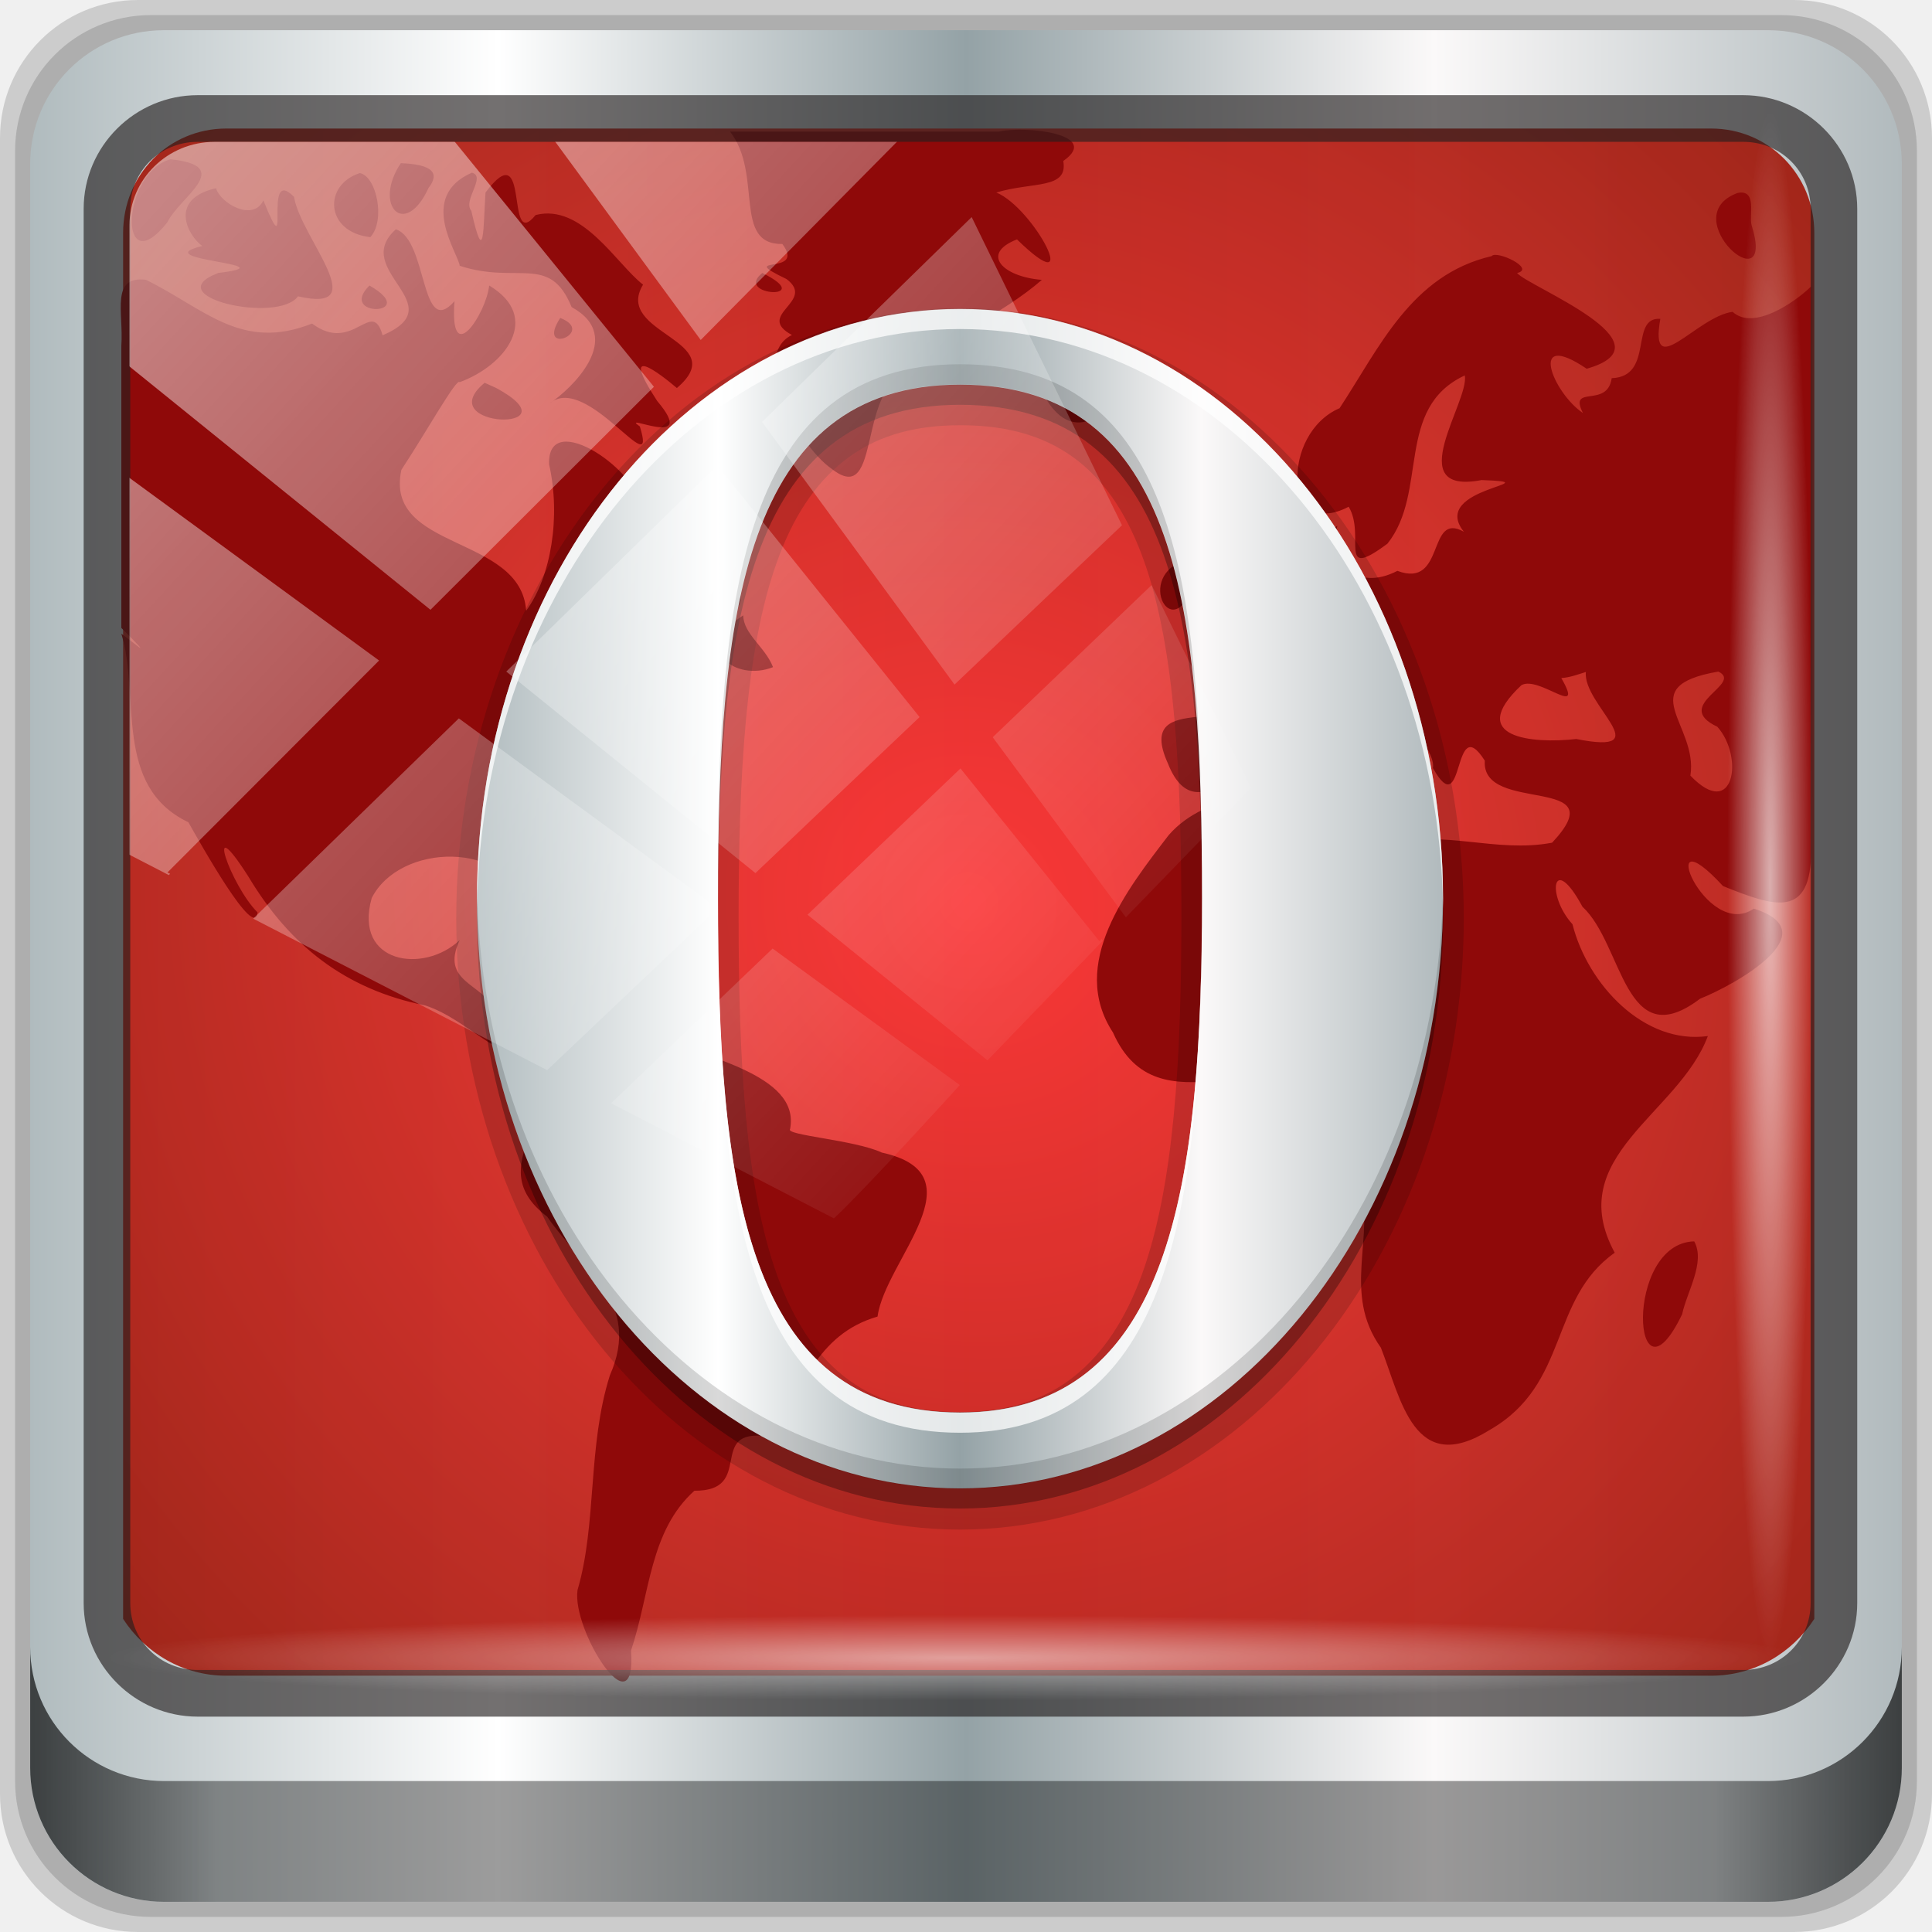
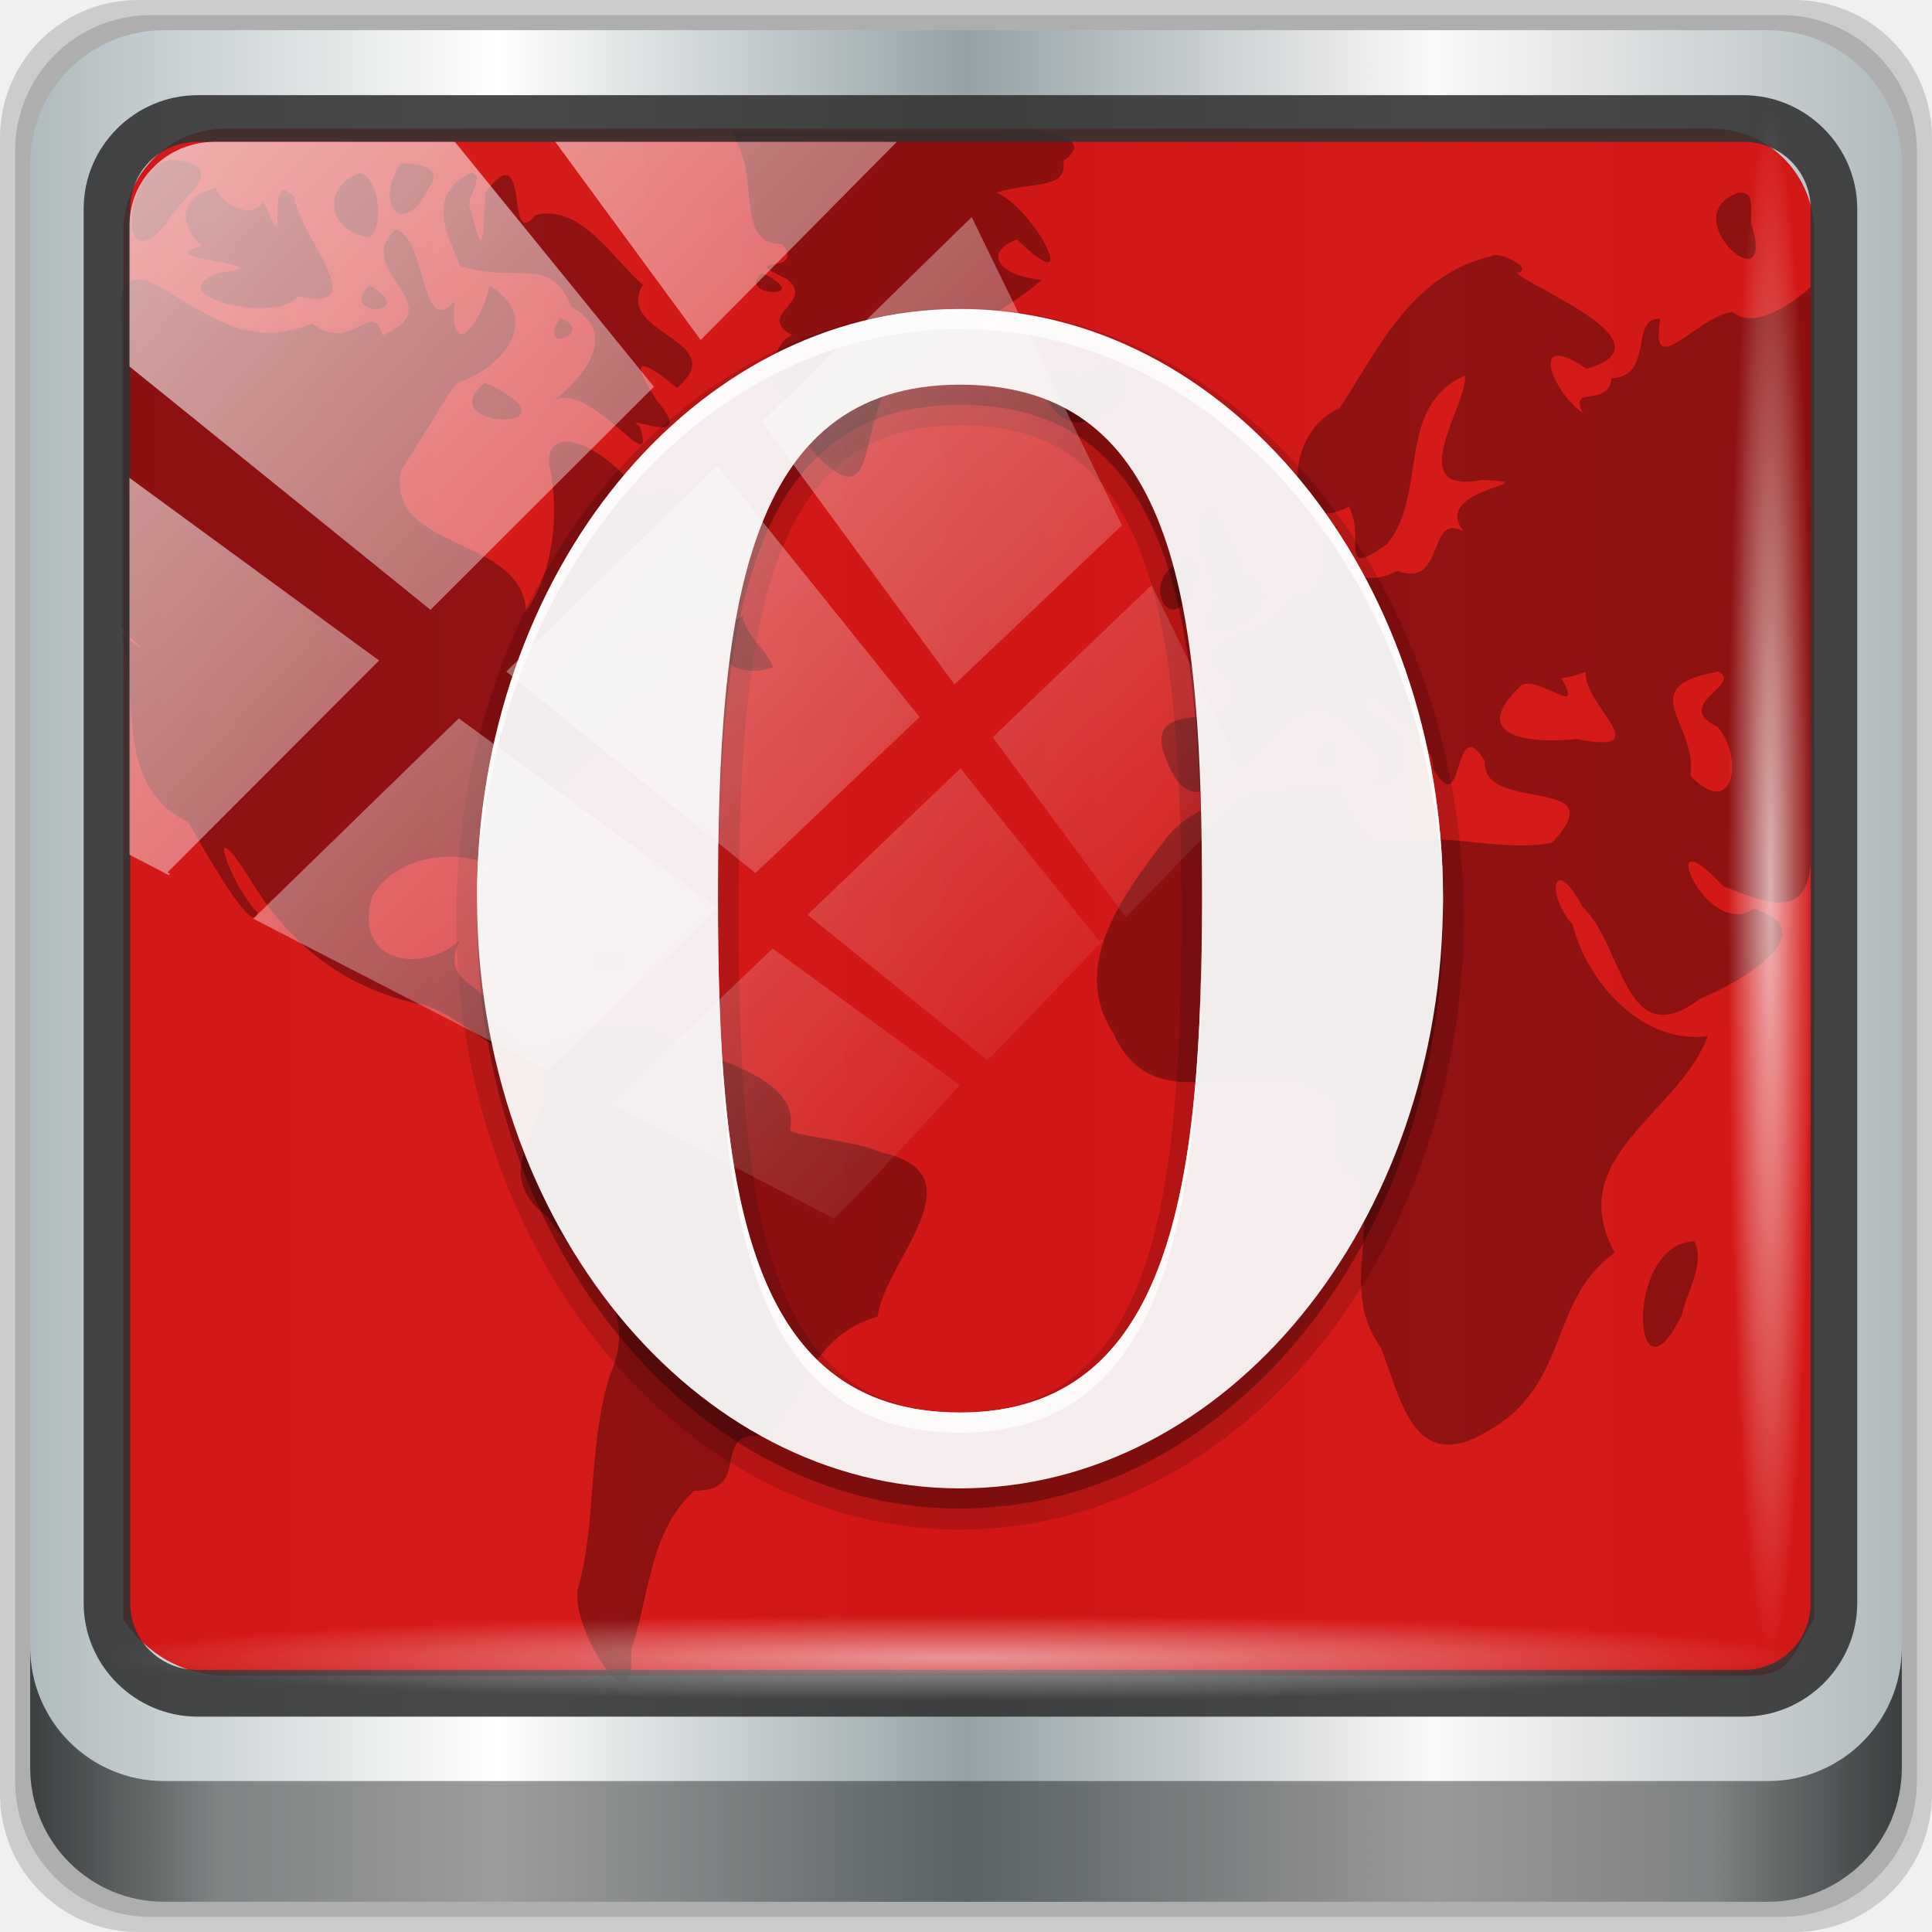
<svg xmlns="http://www.w3.org/2000/svg" xmlns:xlink="http://www.w3.org/1999/xlink" width="96" height="96" viewBox="0 0 96 96" version="1.1" id="svg1072">
  <defs id="defs1066">
-     <linearGradient id="linearGradient923">
-       <stop style="stop-color:#ff3131;stop-opacity:1" offset="0" id="stop919" />
-       <stop style="stop-color:#a11e11;stop-opacity:1" offset="1" id="stop921" />
-     </linearGradient>
    <linearGradient y2="47" x2="90" y1="47" x1="6" gradientTransform="matrix(1.107143,0,0,1.107143,-4.993903,-3.620687)" gradientUnits="userSpaceOnUse" id="linearGradient4071" xlink:href="#linearGradient6139-0" />
    <linearGradient id="linearGradient6139-0">
      <stop style="stop-color:#b0bbbe;stop-opacity:1" offset="0" id="stop6141-2" />
      <stop id="stop6151-0" offset="0.25" style="stop-color:#ffffff;stop-opacity:1;" />
      <stop id="stop6147-1" offset="0.5" style="stop-color:#94a2a6;stop-opacity:1" />
      <stop style="stop-color:#fbf9f9;stop-opacity:1;" offset="0.75" id="stop6149-4" />
      <stop style="stop-color:#b1babd;stop-opacity:1" offset="1" id="stop6143-4" />
    </linearGradient>
    <linearGradient gradientUnits="userSpaceOnUse" y2="88.172" x2="94.5" y1="88.172" x1="1.5" id="linearGradient4129" xlink:href="#linearGradient3832-0-6-1-1" gradientTransform="translate(0.1489535,0.415026)" />
    <linearGradient id="linearGradient3832-0-6-1-1">
      <stop id="stop3834-6-3-7-1" offset="0" style="stop-color:#000000;stop-opacity:1;" />
      <stop style="stop-color:#000000;stop-opacity:0.588;" offset="0.1" id="stop3872-2-4" />
      <stop id="stop3844-6-2-7-6" offset="0.9" style="stop-color:#000000;stop-opacity:0.588;" />
      <stop id="stop3836-5-0-2-9" offset="1" style="stop-color:#000000;stop-opacity:1;" />
    </linearGradient>
    <radialGradient r="43.199" fy="44.893" fx="13.948" cy="44.893" cx="13.948" gradientTransform="matrix(0.9751338,0,0,0.04919072,34.04765,80.58172)" gradientUnits="userSpaceOnUse" id="radialGradient7462" xlink:href="#linearGradient3737" />
    <linearGradient id="linearGradient3737">
      <stop id="stop3739" style="stop-color:#ffffff;stop-opacity:1" offset="0" />
      <stop id="stop3741" style="stop-color:#ffffff;stop-opacity:0" offset="1" />
    </linearGradient>
    <radialGradient r="43.199" fy="44.893" fx="13.948" cy="44.893" cx="13.948" gradientTransform="matrix(0.8883266,0,0,0.04919072,31.95952,-90.31726)" gradientUnits="userSpaceOnUse" id="radialGradient7464" xlink:href="#linearGradient3737" />
    <linearGradient y2="14.514" x2="50.528" y1="-28.642" x1="2.771" gradientUnits="userSpaceOnUse" id="linearGradient4767" xlink:href="#linearGradient3737" />
    <clipPath clipPathUnits="userSpaceOnUse" id="clipPath4156-4-1">
      <path style="opacity:0.6;fill:#ffffff;fill-opacity:1;stroke:none" d="m 27.046,-55.695 -14.214,13.321 h 0.061 l 15.653,21.771 10.231,-10.546 C 38.562,-32.302 27.468,-54.819 27.046,-55.695 Z M 9.647,-39.383 -5.241,-25.321 15.988,-7.806 26.372,-18.383 Z m 31.491,12.951 -9.741,9.714 8.945,12.458 7.781,-7.555 z m -49.84,4.379 -13.754,12.982 26.283,13.846 0.061,-0.062 -0.123,-0.062 L 13.599,-5.401 -8.702,-22.053 Z m 38.015,7.401 -9.803,9.775 11.579,9.559 7.628,-7.401 -8.669,-11.009 z m 20.187,5.674 -7.383,7.216 6.188,8.542 5.82,-6.137 z m -32.195,6.322 -9.557,9.498 13.662,7.185 7.934,-7.678 z m 23.312,2.374 -7.107,6.938 8.363,6.907 5.361,-5.674 -0.061,-0.092 -0.092,0.123 -6.464,-8.203 z m -8.73,8.542 -7.505,7.339 10.354,5.458 c 1.397,-1.321 5.675,-6.123 5.851,-6.322 z" id="path4158-0-8" />
    </clipPath>
    <linearGradient gradientTransform="matrix(0.7925696,0,0,0.7925696,-12.63158,-6.79876)" gradientUnits="userSpaceOnUse" xlink:href="#linearGradient6139-0" id="linearGradient3147-6" y2="106.101" x2="68.469" y1="32.188" x1="68.469" />
    <linearGradient id="linearGradient3545-4">
      <stop offset="0" style="stop-color:#fafafa;stop-opacity:1" id="stop3547-7" />
      <stop offset="0.5" style="stop-color:#dcdcdc;stop-opacity:1" id="stop3671-5" />
      <stop offset="0.5" style="stop-color:#c8c8c8;stop-opacity:1" id="stop3674-3" />
      <stop offset="1" style="stop-color:#ebebeb;stop-opacity:1" id="stop3549-3" />
    </linearGradient>
-     <radialGradient xlink:href="#linearGradient923" id="radialGradient925" cx="48.284" cy="45.242" fx="48.284" fy="45.242" r="42.018" gradientTransform="matrix(0.8972373,-0.9345207,0.966006,0.9274664,-38.74185,48.40391)" gradientUnits="userSpaceOnUse" />
-     <linearGradient xlink:href="#linearGradient6139-0" id="linearGradient929" x1="24" y1="48" x2="72" y2="48" gradientUnits="userSpaceOnUse" />
  </defs>
  <g id="layer1" transform="translate(0,-1026.52)">
    <g transform="translate(-0.1489564,1026.105)" style="display:inline" id="g2574">
-       <path id="path3288" d="M 89.292,0.415 H 7.006 c -3.799,0 -6.857,3.058 -6.857,6.857 V 89.558 c 0,3.799 3.058,6.857 6.857,6.857 H 89.292 c 3.799,0 6.857,-3.058 6.857,-6.857 V 7.272 c 0,-3.799 -3.058,-6.857 -6.857,-6.857 z" style="display:inline;opacity:0.15;fill:#000000;fill-opacity:1;fill-rule:nonzero;stroke:none" />
-       <path style="display:inline;opacity:0.15;fill:#000000;fill-opacity:1;fill-rule:nonzero;stroke:none" d="M 88.649,1.165 H 7.649 c -3.739,0 -6.75,3.01 -6.75,6.75 V 88.915 c 0,3.74 3.011,6.75 6.75,6.75 H 88.649 c 3.74,0 6.75,-3.01 6.75,-6.75 V 7.915 c 0,-3.739 -3.01,-6.75 -6.75,-6.75 z" id="path4085" />
-       <path id="rect4251-1" d="M 88.006,1.915 H 8.292 c -3.68,0 -6.643,2.963 -6.643,6.643 V 88.272 c 0,3.68 2.963,6.643 6.643,6.643 H 88.006 c 3.68,0 6.643,-2.963 6.643,-6.643 V 8.558 c 0,-3.68 -2.963,-6.643 -6.643,-6.643 z" style="display:inline;fill:url(#linearGradient4071);fill-opacity:1;fill-rule:nonzero;stroke:none" />
-       <path id="path3400-6" d="m 11.39,6.802 c -2.856,0 -5.124,2.298 -5.124,5.192 v 21.516 7.269 40.078 c 1.097,1.691 2.969,2.823 5.124,2.823 h 4.099 65.589 4.099 c 2.155,0 4.027,-1.132 5.124,-2.823 V 40.779 33.51 11.994 c 0,-2.895 -2.268,-5.192 -5.124,-5.192 z" style="display:inline;opacity:0.947;fill:url(#radialGradient925);fill-opacity:1;fill-rule:nonzero;stroke:none;stroke-width:1.032" />
-       <path style="display:inline;opacity:1;fill:#8f0909;fill-opacity:1;stroke:none;stroke-width:1.107" id="path3522" d="m 36.423,6.954 c 1.65,2.105 0.113,5.62 2.601,5.585 1.212,1.628 -2.415,0.486 0.204,1.74 1.506,1.127 -1.593,1.771 0.272,2.782 -2.15,1.054 0.348,5.512 1.945,6.627 2.628,2.102 1.162,-4.45 4.095,-4.791 1.593,-1.728 4.392,-2.837 6.379,-4.576 -1.942,-0.15 -3.076,-1.298 -1.237,-2.01 3.385,3.296 0.849,-1.561 -1.025,-2.33 1.813,-0.548 3.577,-0.147 3.325,-1.568 1.916,-1.332 -1.842,-1.762 -3.184,-1.461 -4.458,0 -8.917,0 -13.375,0 z M 8.621,8.329 C 6.171,8.992 6,14.554 8.463,11.465 9.067,10.197 11.86,8.669 8.621,8.329 Z M 20.067,8.522 c -1.412,2.104 0.205,3.79 1.38,1.224 0.832,-1.072 -0.618,-1.185 -1.38,-1.224 z m 3.529,0.473 c -2.729,1.201 -0.673,4.003 -0.605,4.626 2.875,0.945 4.473,-0.618 5.561,2.053 2.735,1.498 -0.054,4.1 -1.081,4.777 1.849,-1.53 5.404,4.16 4.472,1.154 -1.112,-0.771 2.985,1.239 0.86,-1.267 -1.956,-2.994 0.155,-1.34 0.98,-0.642 2.805,-2.389 -3.174,-2.678 -1.681,-5.137 -1.308,-1.006 -3.023,-4.054 -5.339,-3.459 -1.55,1.905 -0.214,-4.15 -2.489,-1.12 -0.118,1.694 -0.043,3.843 -0.706,0.909 -0.444,-0.514 0.764,-1.708 0.027,-1.894 z m -5.565,0.021 c -1.832,0.58 -1.733,2.931 0.519,3.183 0.771,-0.835 0.306,-3.025 -0.519,-3.183 z m -7.148,0.752 c -2.379,0.535 -1.408,2.358 -0.68,2.871 -2.945,0.701 4.496,0.896 0.793,1.339 -3.081,1.169 2.967,2.546 3.959,1.16 3.804,0.884 0.137,-2.893 -0.197,-4.941 -1.613,-1.644 -0.064,3.791 -1.522,0.175 -0.509,1.074 -2.127,0.158 -2.353,-0.605 z m 75.601,0.236 c -3.192,1.187 1.984,5.666 0.698,1.591 -0.128,-0.492 0.288,-1.792 -0.698,-1.591 z M 19.819,11.809 C 17.525,13.857 22.735,15.551 19.16,17.076 18.624,15.174 17.701,18.028 15.656,16.492 12.14,17.883 10.342,15.768 7.399,14.318 5.631,14.109 6.295,15.914 6.178,17.604 c 0,4.671 0,9.341 0,14.012 1.733,1.733 0.676,0.764 0,0.287 0.951,3.078 -0.42,7.578 3.331,9.369 0.638,1.123 3.313,5.91 3.436,4.478 -1.341,-1.334 -2.717,-5.334 -0.448,-1.769 2.033,3.389 4.775,5.587 8.78,6.394 2.19,0.708 3.991,3.14 5.917,2.605 1.089,2.727 -3.227,5.346 0.145,7.89 1.761,2.575 4.716,4.264 3.116,7.88 -1.119,3.531 -0.64,7.378 -1.608,10.668 -0.3,2.003 2.938,7.085 2.657,3.015 0.946,-2.828 0.921,-5.941 3.148,-7.944 3.047,0.023 0.582,-3.113 3.607,-2.703 1.846,-2.298 2.38,-5.04 5.495,-5.952 0.372,-2.79 5.179,-7.062 0.213,-8.148 -1.35,-0.632 -4.825,-0.859 -4.559,-1.171 0.538,-2.768 -4.493,-3.556 -6.634,-4.689 -2.811,-1.895 -7.034,3.149 -8.025,-1.198 -0.591,-1.367 -2.751,-1.39 -1.758,-3.5 -1.789,1.691 -5.289,1.177 -4.373,-2.088 1.392,-2.75 6.736,-2.88 7.646,0.428 -1.264,-3.648 2.444,-6.487 4.503,-9.083 0.419,-1.24 2.91,-2.306 2.053,-0.658 1.46,-0.05 3.673,-2.553 1.079,-1.398 -0.037,-2.283 -2.273,-1.634 -2.998,-1.309 1.344,-2.026 8.245,-0.918 5.355,-4.23 -2.239,-0.862 -2.053,-5.892 -4.318,-3.09 0.191,-1.727 -4.61,-5.106 -4.505,-2.211 0.586,2.591 0.107,5.575 -1.14,7.273 -0.26,-3.796 -7.076,-2.957 -6.199,-7.003 1.269,-1.928 2.753,-4.594 2.894,-4.354 2.275,-0.825 4.105,-3.225 1.468,-4.803 -0.141,1.375 -1.983,4.213 -1.724,0.781 -1.706,1.921 -1.316,-3.057 -2.914,-3.574 z m 54.45,1.332 c -3.996,0.929 -5.58,4.554 -7.557,7.557 -2.914,1.248 -2.803,6.608 0.452,4.896 0.871,1.446 -0.61,3.724 1.928,1.834 2.047,-2.573 0.358,-6.736 3.841,-8.358 0.254,1.262 -3.213,5.973 0.837,5.199 3.662,0.131 -2.662,0.347 -0.881,2.569 -1.85,-1.043 -0.889,2.848 -3.304,1.943 -2.092,1.081 -3.464,-0.502 -2.985,-2.236 -1.646,0.912 0.518,3.486 -2.34,3.64 -0.64,2.159 -5.903,1.834 -2.91,4.032 1.329,3.272 -4.952,0.205 -3.169,4.131 1.525,3.883 4.722,-1.286 6.019,-2.285 2.502,-1.844 6.211,3.144 3.959,3.33 2.525,-0.322 2.006,-2.603 -0.017,-3.486 -1.093,-2.692 3.459,1.32 3.207,2.67 1.606,2.857 0.945,-2.925 2.579,-0.365 -0.191,2.7 6.574,0.635 3.344,4.076 -2.777,0.531 -5.51,-0.68 -7.901,0.096 -2.225,-0.019 -2.113,-2.277 -2.924,-2.843 -2.83,0.218 -6.328,0.194 -8.223,2.366 -2.049,2.671 -5.004,6.404 -2.771,9.814 2.235,5.053 7.777,0.262 10.963,3.247 0.947,1.244 -0.821,2.724 1.297,4.072 0.797,2.871 -0.904,5.597 1.052,8.342 1.012,2.581 1.64,6.445 5.406,4.086 3.986,-2.279 2.924,-6.479 6.213,-8.806 -2.602,-4.784 3.184,-6.882 4.627,-10.766 -3.154,0.439 -5.964,-2.549 -6.726,-5.555 -1.325,-1.46 -0.984,-3.614 0.496,-0.87 2.034,1.873 2.078,7.429 5.841,4.571 1.72,-0.684 6.419,-3.291 2.675,-4.478 -2.413,1.66 -5.075,-4.961 -1.532,-1.121 2.576,1.038 4.38,1.657 4.38,-1.785 0,-9.274 0,-18.674 0,-28.011 -0.802,0.779 -2.864,2.218 -3.904,1.262 -1.79,0.237 -4.154,3.546 -3.591,0.347 -1.556,-0.098 -0.279,2.868 -2.417,2.951 -0.215,1.525 -2.16,0.282 -1.429,1.731 -1.501,-1.011 -2.771,-4.204 0.186,-2.2 4.391,-1.251 -2.896,-4.074 -3.458,-4.757 0.945,-0.215 -1.029,-1.151 -1.267,-0.838 z m -36.24,0.838 c -1.462,1.157 2.779,1.375 0,0 z m -19.522,0.623 c -1.635,1.624 2.603,1.493 0,0 z m 9.478,1.611 c -1.238,1.926 1.829,0.711 0,0 z m 27.101,2.277 c -1.449,1.585 -3.362,-0.417 -3.393,0.945 0.263,0.412 1.315,3.35 3.619,1.182 1.237,-0.495 0.75,-1.744 -0.226,-2.127 z m -30.856,0.945 c -2.749,2.281 4.668,2.491 0.582,0.262 z m 36.262,6.316 c -1.979,1.226 0.949,3.83 -0.043,5.053 -1.24,2.053 4.608,-0.145 1.485,-1.782 -0.223,-1.407 -1.83,-3.124 -1.442,-3.271 z m -1.335,2.47 c -2.757,0.741 -0.626,4.564 0.351,0.963 0.055,-0.209 0.129,-0.97 -0.351,-0.963 z m -22.079,2.771 c -2.565,1.662 -0.398,3.32 1.482,2.573 -0.386,-1.003 -1.464,-1.634 -1.482,-2.573 z m 48.455,2.793 c 1.28,0.614 -2.346,1.662 -0.05,2.742 1.336,1.493 0.832,4.696 -1.339,2.429 0.403,-2.532 -2.944,-4.422 1.389,-5.171 z m -6.583,0.021 c -0.174,1.627 3.694,4.155 -0.475,3.33 -2.205,0.246 -5.507,-0.064 -2.729,-2.674 0.878,-0.501 3.182,1.727 1.983,-0.355 0.425,-0.026 0.821,-0.178 1.222,-0.301 z m -12.736,3.523 c -1.608,0.984 1.112,1.739 0,0 z m -40.379,9.173 c -0.271,0.859 5.086,1.73 1.389,0.353 l -0.551,-0.184 z m 4.162,1.224 c -1.625,1.567 3.348,0.468 0,0 z m 54.337,14.372 c -3.531,0.087 -3.061,8.738 -0.6,3.619 0.233,-1.111 1.169,-2.577 0.6,-3.619 z" />
-       <g transform="translate(-0.1488522,-2.923917)" id="g930">
-         <path d="m 48,18.656 c -13.918,1e-6 -25.031,13.695 -25.031,30.312 0,16.617 11.11,30.375 25.031,30.375 13.921,0 25.031,-13.758 25.031,-30.375 0,-16.617 -11.114,-30.312 -25.031,-30.312 z m 0,5.812 c 2.565,0 4.425,0.641 5.875,1.781 1.45,1.141 2.507,2.813 3.281,5 C 58.705,35.624 59,41.945 59,48.969 c 2e-6,7.014 -0.369,13.33 -1.969,17.719 -0.8,2.194 -1.908,3.886 -3.344,5.031 C 52.252,72.864 50.457,73.5 48,73.5 45.494,73.5 43.661,72.863 42.219,71.719 40.777,70.574 39.695,68.88 38.906,66.688 37.33,62.302 37,55.988 37,48.969 c 10e-7,-7.02 0.334,-13.342 1.906,-17.719 0.786,-2.189 1.869,-3.859 3.312,-5 C 43.662,25.109 45.484,24.469 48,24.469 Z" id="path3740-0" style="display:inline;opacity:0.15;fill:#000000;fill-opacity:1;fill-rule:nonzero;stroke:none" />
-         <path d="m 48,19.703 c -13.243,0 -24,13.109 -24,29.273 0,16.164 10.757,29.32 24,29.32 13.243,0 24,-13.156 24,-29.32 C 72,32.813 61.243,19.703 48,19.703 Z m 0,3.75 c 10.971,0 12.023,11.424 12.023,25.523 C 60.023,63.076 58.565,74.523 48,74.523 37.249,74.523 35.977,63.076 35.977,48.977 35.977,34.877 37.215,23.453 48,23.453 Z" id="path3734-4" style="display:inline;opacity:0.3;fill:#000000;fill-opacity:1;fill-rule:nonzero;stroke:none" />
-         <path d="m 48,18.703 c -13.243,0 -24,13.109 -24,29.273 0,16.164 10.757,29.32 24,29.32 13.243,0 24,-13.156 24,-29.32 C 72,31.813 61.243,18.703 48,18.703 Z m 0,3.75 c 10.971,0 12.023,11.424 12.023,25.523 C 60.023,62.076 58.565,73.523 48,73.523 37.249,73.523 35.977,62.076 35.977,47.977 35.977,33.877 37.215,22.453 48,22.453 Z" id="path3539-2" style="display:inline;fill:url(#linearGradient929);fill-opacity:1;fill-rule:nonzero;stroke:none" />
-         <path d="m 48,21.438 c -10.785,0 -12.031,11.432 -12.031,25.531 0,0.171 -3.88e-4,0.33 0,0.5 C 36,33.607 37.346,22.438 48,22.438 c 9.6,0 11.617,8.774 11.969,20.406 C 59.698,30.727 57.867,21.438 48,21.438 Z M 24,47.469 c -0.002,0.168 0,0.332 0,0.5 0,16.164 10.757,29.344 24,29.344 13.243,0 24,-13.18 24,-29.344 0,-0.168 0.002,-0.332 0,-0.5 C 71.779,63.401 61.105,76.312 48,76.312 34.895,76.312 24.221,63.401 24,47.469 Z" id="path3716-2" style="display:inline;opacity:0.15;fill:#000000;fill-opacity:1;fill-rule:nonzero;stroke:none" />
-         <path d="m 48,18.688 c -13.243,0 -24,13.117 -24,29.281 0,0.168 -0.002,0.332 0,0.5 0.221,-15.932 10.895,-28.781 24,-28.781 13.105,0 23.779,12.85 24,28.781 0.002,-0.168 0,-0.332 0,-0.5 C 72,31.805 61.243,18.688 48,18.688 Z M 35.969,48.469 c -3.83e-4,0.171 0,0.328 0,0.5 0,14.1 1.28,25.562 12.031,25.562 10.156,0 11.881,-10.594 12,-23.938 -0.199,12.875 -2.095,22.938 -12,22.938 -10.621,0 -12,-11.199 -12.031,-25.062 z" id="path3725" style="display:inline;opacity:0.75;fill:#ffffff;fill-opacity:1;fill-rule:nonzero;stroke:none" />
+       <g id="g887">
+         <path style="display:inline;opacity:0.15;fill:#000000;fill-opacity:1;fill-rule:nonzero;stroke:none" d="M 89.292,0.415 H 7.006 c -3.799,0 -6.857,3.058 -6.857,6.857 V 89.558 c 0,3.799 3.058,6.857 6.857,6.857 H 89.292 c 3.799,0 6.857,-3.058 6.857,-6.857 V 7.272 c 0,-3.799 -3.058,-6.857 -6.857,-6.857 z" id="path3288" />
+         <path id="path4085" d="M 88.649,1.165 H 7.649 c -3.739,0 -6.75,3.01 -6.75,6.75 V 88.915 c 0,3.74 3.011,6.75 6.75,6.75 H 88.649 c 3.74,0 6.75,-3.01 6.75,-6.75 V 7.915 c 0,-3.739 -3.01,-6.75 -6.75,-6.75 z" style="display:inline;opacity:0.15;fill:#000000;fill-opacity:1;fill-rule:nonzero;stroke:none" />
+         <path style="display:inline;fill:url(#linearGradient4071);fill-opacity:1;fill-rule:nonzero;stroke:none" d="M 88.006,1.915 H 8.292 c -3.68,0 -6.643,2.963 -6.643,6.643 V 88.272 c 0,3.68 2.963,6.643 6.643,6.643 H 88.006 c 3.68,0 6.643,-2.963 6.643,-6.643 V 8.558 c 0,-3.68 -2.963,-6.643 -6.643,-6.643 z" id="rect4251-1" />
+         <path style="display:inline;opacity:0.947;fill:#d40f0f;fill-opacity:1;fill-rule:nonzero;stroke:none;stroke-width:1.032" d="m 11.39,6.802 c -2.856,0 -5.124,2.298 -5.124,5.192 v 21.516 7.269 40.078 c 1.097,1.691 2.969,2.823 5.124,2.823 h 4.099 65.589 5.993 c 2.155,0 2.133,-1.132 3.23,-2.823 V 40.779 33.51 11.994 c 0,-2.895 -2.268,-5.192 -5.124,-5.192 z" id="path3400-6" />
+         <path d="m 36.423,6.954 c 1.65,2.105 0.113,5.62 2.601,5.585 1.212,1.628 -2.415,0.486 0.204,1.74 1.506,1.127 -1.593,1.771 0.272,2.782 -2.15,1.054 0.348,5.512 1.945,6.627 2.628,2.102 1.162,-4.45 4.095,-4.791 1.593,-1.728 4.392,-2.837 6.379,-4.576 -1.942,-0.15 -3.076,-1.298 -1.237,-2.01 3.385,3.296 0.849,-1.561 -1.025,-2.33 1.813,-0.548 3.577,-0.147 3.325,-1.568 1.916,-1.332 -1.842,-1.762 -3.184,-1.461 -4.458,0 -8.917,0 -13.375,0 z M 8.621,8.329 C 6.171,8.992 6,14.554 8.463,11.465 9.067,10.197 11.86,8.669 8.621,8.329 Z M 20.067,8.522 c -1.412,2.104 0.205,3.79 1.38,1.224 0.832,-1.072 -0.618,-1.185 -1.38,-1.224 z m 3.529,0.473 c -2.729,1.201 -0.673,4.003 -0.605,4.626 2.875,0.945 4.473,-0.618 5.561,2.053 2.735,1.498 -0.054,4.1 -1.081,4.777 1.849,-1.53 5.404,4.16 4.472,1.154 -1.112,-0.771 2.985,1.239 0.86,-1.267 -1.956,-2.994 0.155,-1.34 0.98,-0.642 2.805,-2.389 -3.174,-2.678 -1.681,-5.137 -1.308,-1.006 -3.023,-4.054 -5.339,-3.459 -1.55,1.905 -0.214,-4.15 -2.489,-1.12 -0.118,1.694 -0.043,3.843 -0.706,0.909 -0.444,-0.514 0.764,-1.708 0.027,-1.894 z m -5.565,0.021 c -1.832,0.58 -1.733,2.931 0.519,3.183 0.771,-0.835 0.306,-3.025 -0.519,-3.183 z m -7.148,0.752 c -2.379,0.535 -1.408,2.358 -0.68,2.871 -2.945,0.701 4.496,0.896 0.793,1.339 -3.081,1.169 2.967,2.546 3.959,1.16 3.804,0.884 0.137,-2.893 -0.197,-4.941 -1.613,-1.644 -0.064,3.791 -1.522,0.175 -0.509,1.074 -2.127,0.158 -2.353,-0.605 z m 75.601,0.236 c -3.192,1.187 1.984,5.666 0.698,1.591 -0.128,-0.492 0.288,-1.792 -0.698,-1.591 z M 19.819,11.809 C 17.525,13.857 22.735,15.551 19.16,17.076 18.624,15.174 17.701,18.028 15.656,16.492 12.14,17.883 10.342,15.768 7.399,14.318 5.631,14.109 6.295,15.914 6.178,17.604 c 0,4.671 0,9.341 0,14.012 1.733,1.733 0.676,0.764 0,0.287 0.951,3.078 -0.42,7.578 3.331,9.369 0.638,1.123 3.313,5.91 3.436,4.478 -1.341,-1.334 -2.717,-5.334 -0.448,-1.769 2.033,3.389 4.775,5.587 8.78,6.394 2.19,0.708 3.991,3.14 5.917,2.605 1.089,2.727 -3.227,5.346 0.145,7.89 1.761,2.575 4.716,4.264 3.116,7.88 -1.119,3.531 -0.64,7.378 -1.608,10.668 -0.3,2.003 2.938,7.085 2.657,3.015 0.946,-2.828 0.921,-5.941 3.148,-7.944 3.047,0.023 0.582,-3.113 3.607,-2.703 1.846,-2.298 2.38,-5.04 5.495,-5.952 0.372,-2.79 5.179,-7.062 0.213,-8.148 -1.35,-0.632 -4.825,-0.859 -4.559,-1.171 0.538,-2.768 -4.493,-3.556 -6.634,-4.689 -2.811,-1.895 -7.034,3.149 -8.025,-1.198 -0.591,-1.367 -2.751,-1.39 -1.758,-3.5 -1.789,1.691 -5.289,1.177 -4.373,-2.088 1.392,-2.75 6.736,-2.88 7.646,0.428 -1.264,-3.648 2.444,-6.487 4.503,-9.083 0.419,-1.24 2.91,-2.306 2.053,-0.658 1.46,-0.05 3.673,-2.553 1.079,-1.398 -0.037,-2.283 -2.273,-1.634 -2.998,-1.309 1.344,-2.026 8.245,-0.918 5.355,-4.23 -2.239,-0.862 -2.053,-5.892 -4.318,-3.09 0.191,-1.727 -4.61,-5.106 -4.505,-2.211 0.586,2.591 0.107,5.575 -1.14,7.273 -0.26,-3.796 -7.076,-2.957 -6.199,-7.003 1.269,-1.928 2.753,-4.594 2.894,-4.354 2.275,-0.825 4.105,-3.225 1.468,-4.803 -0.141,1.375 -1.983,4.213 -1.724,0.781 -1.706,1.921 -1.316,-3.057 -2.914,-3.574 z m 54.45,1.332 c -3.996,0.929 -5.58,4.554 -7.557,7.557 -2.914,1.248 -2.803,6.608 0.452,4.896 0.871,1.446 -0.61,3.724 1.928,1.834 2.047,-2.573 0.358,-6.736 3.841,-8.358 0.254,1.262 -3.213,5.973 0.837,5.199 3.662,0.131 -2.662,0.347 -0.881,2.569 -1.85,-1.043 -0.889,2.848 -3.304,1.943 -2.092,1.081 -3.464,-0.502 -2.985,-2.236 -1.646,0.912 0.518,3.486 -2.34,3.64 -0.64,2.159 -5.903,1.834 -2.91,4.032 1.329,3.272 -4.952,0.205 -3.169,4.131 1.525,3.883 4.722,-1.286 6.019,-2.285 2.502,-1.844 6.211,3.144 3.959,3.33 2.525,-0.322 2.006,-2.603 -0.017,-3.486 -1.093,-2.692 3.459,1.32 3.207,2.67 1.606,2.857 0.945,-2.925 2.579,-0.365 -0.191,2.7 6.574,0.635 3.344,4.076 -2.777,0.531 -5.51,-0.68 -7.901,0.096 -2.225,-0.019 -2.113,-2.277 -2.924,-2.843 -2.83,0.218 -6.328,0.194 -8.223,2.366 -2.049,2.671 -5.004,6.404 -2.771,9.814 2.235,5.053 7.777,0.262 10.963,3.247 0.947,1.244 -0.821,2.724 1.297,4.072 0.797,2.871 -0.904,5.597 1.052,8.342 1.012,2.581 1.64,6.445 5.406,4.086 3.986,-2.279 2.924,-6.479 6.213,-8.806 -2.602,-4.784 3.184,-6.882 4.627,-10.766 -3.154,0.439 -5.964,-2.549 -6.726,-5.555 -1.325,-1.46 -0.984,-3.614 0.496,-0.87 2.034,1.873 2.078,7.429 5.841,4.571 1.72,-0.684 6.419,-3.291 2.675,-4.478 -2.413,1.66 -5.075,-4.961 -1.532,-1.121 2.576,1.038 4.38,1.657 4.38,-1.785 0,-9.274 0,-18.674 0,-28.011 -0.802,0.779 -2.864,2.218 -3.904,1.262 -1.79,0.237 -4.154,3.546 -3.591,0.347 -1.556,-0.098 -0.279,2.868 -2.417,2.951 -0.215,1.525 -2.16,0.282 -1.429,1.731 -1.501,-1.011 -2.771,-4.204 0.186,-2.2 4.391,-1.251 -2.896,-4.074 -3.458,-4.757 0.945,-0.215 -1.029,-1.151 -1.267,-0.838 z m -36.24,0.838 c -1.462,1.157 2.779,1.375 0,0 z m -19.522,0.623 c -1.635,1.624 2.603,1.493 0,0 z m 9.478,1.611 c -1.238,1.926 1.829,0.711 0,0 z m 27.101,2.277 c -1.449,1.585 -3.362,-0.417 -3.393,0.945 0.263,0.412 1.315,3.35 3.619,1.182 1.237,-0.495 0.75,-1.744 -0.226,-2.127 z m -30.856,0.945 c -2.749,2.281 4.668,2.491 0.582,0.262 z m 36.262,6.316 c -1.979,1.226 0.949,3.83 -0.043,5.053 -1.24,2.053 4.608,-0.145 1.485,-1.782 -0.223,-1.407 -1.83,-3.124 -1.442,-3.271 z m -1.335,2.47 c -2.757,0.741 -0.626,4.564 0.351,0.963 0.055,-0.209 0.129,-0.97 -0.351,-0.963 z m -22.079,2.771 c -2.565,1.662 -0.398,3.32 1.482,2.573 -0.386,-1.003 -1.464,-1.634 -1.482,-2.573 z m 48.455,2.793 c 1.28,0.614 -2.346,1.662 -0.05,2.742 1.336,1.493 0.832,4.696 -1.339,2.429 0.403,-2.532 -2.944,-4.422 1.389,-5.171 z m -6.583,0.021 c -0.174,1.627 3.694,4.155 -0.475,3.33 -2.205,0.246 -5.507,-0.064 -2.729,-2.674 0.878,-0.501 3.182,1.727 1.983,-0.355 0.425,-0.026 0.821,-0.178 1.222,-0.301 z m -12.736,3.523 c -1.608,0.984 1.112,1.739 0,0 z m -40.379,9.173 c -0.271,0.859 5.086,1.73 1.389,0.353 l -0.551,-0.184 z m 4.162,1.224 c -1.625,1.567 3.348,0.468 0,0 z m 54.337,14.372 c -3.531,0.087 -3.061,8.738 -0.6,3.619 0.233,-1.111 1.169,-2.577 0.6,-3.619 z" id="path3522" style="display:inline;opacity:1;fill:#000000;fill-opacity:0.329;stroke:none;stroke-width:1.107" />
+         <path d="m 47.851,15.732 c -13.918,10e-7 -25.031,13.695 -25.031,30.312 0,16.617 11.11,30.375 25.031,30.375 13.921,0 25.031,-13.758 25.031,-30.375 0,-16.617 -11.114,-30.312 -25.031,-30.312 z m 0,5.812 c 2.565,0 4.425,0.641 5.875,1.781 1.45,1.141 2.507,2.813 3.281,5 1.549,4.374 1.844,10.695 1.844,17.719 2e-6,7.014 -0.369,13.33 -1.969,17.719 -0.8,2.194 -1.908,3.886 -3.344,5.031 -1.435,1.145 -3.231,1.781 -5.688,1.781 -2.506,0 -4.339,-0.637 -5.781,-1.781 -1.442,-1.144 -2.524,-2.838 -3.312,-5.031 -1.577,-4.386 -1.906,-10.7 -1.906,-17.719 10e-7,-7.02 0.334,-13.342 1.906,-17.719 0.786,-2.189 1.869,-3.859 3.312,-5 1.443,-1.141 3.265,-1.781 5.781,-1.781 z" id="path3740-0" style="display:inline;opacity:0.15;fill:#000000;fill-opacity:1;fill-rule:nonzero;stroke:none" />
+         <path d="m 47.851,16.779 c -13.243,0 -24,13.109 -24,29.273 0,16.164 10.757,29.32 24,29.32 13.243,0 24,-13.156 24,-29.32 0,-16.164 -10.757,-29.273 -24,-29.273 z m 0,3.75 c 10.971,0 12.023,11.424 12.023,25.523 5e-6,14.1 -1.458,25.547 -12.023,25.547 -10.751,0 -12.023,-11.447 -12.023,-25.547 2e-6,-14.1 1.238,-25.523 12.023,-25.523 z" id="path3734-4" style="display:inline;opacity:0.3;fill:#000000;fill-opacity:1;fill-rule:nonzero;stroke:none" />
+         <path d="m 47.851,15.779 c -13.243,0 -24,13.109 -24,29.273 0,16.164 10.757,29.32 24,29.32 13.243,0 24,-13.156 24,-29.32 0,-16.164 -10.757,-29.273 -24,-29.273 z m 0,3.75 c 10.971,0 12.023,11.424 12.023,25.523 5e-6,14.1 -1.458,25.547 -12.023,25.547 -10.751,0 -12.023,-11.447 -12.023,-25.547 2e-6,-14.1 1.238,-25.523 12.023,-25.523 z" id="path3539-2" style="display:inline;fill:#ffffff;fill-opacity:0.925;fill-rule:nonzero;stroke:none" />
+         <path d="m 47.851,15.764 c -13.243,0 -24,13.117 -24,29.281 0,0.168 -0.002,0.332 0,0.5 0.221,-15.932 10.895,-28.781 24,-28.781 13.105,0 23.779,12.85 24,28.781 0.002,-0.168 0,-0.332 0,-0.5 0,-16.164 -10.757,-29.281 -24,-29.281 z m -12.031,29.781 c -3.83e-4,0.171 0,0.328 0,0.5 0,14.1 1.28,25.562 12.031,25.562 10.156,0 11.881,-10.594 12,-23.938 -0.199,12.875 -2.095,22.938 -12,22.938 -10.621,0 -12,-11.199 -12.031,-25.062 z" id="path3725" style="display:inline;opacity:0.75;fill:#ffffff;fill-opacity:1;fill-rule:nonzero;stroke:none" />
+         <path id="path4989" d="m 9.974,5.144 c -3.117,0 -5.668,2.54 -5.668,5.646 v 69.278 c 0,3.106 2.551,5.646 5.668,5.646 H 86.766 c 3.117,0 5.668,-2.54 5.668,-5.646 V 10.79 c 0,-3.106 -2.551,-5.646 -5.668,-5.646 z m 0,2.319 H 86.766 c 1.888,0 3.352,1.48 3.352,3.327 v 69.278 c 0,1.846 -1.464,3.327 -3.352,3.327 H 9.974 c -1.888,0 -3.352,-1.48 -3.352,-3.327 V 10.79 c 0,-1.846 1.464,-3.327 3.352,-3.327 z" style="color:#000000;font-style:normal;font-variant:normal;font-weight:normal;font-stretch:normal;font-size:medium;line-height:normal;font-family:Sans;-inkscape-font-specification:Sans;text-indent:0;text-align:start;text-decoration:none;text-decoration-line:none;letter-spacing:normal;word-spacing:normal;text-transform:none;writing-mode:lr-tb;direction:ltr;baseline-shift:baseline;text-anchor:start;display:inline;overflow:visible;visibility:visible;fill:#323232;fill-opacity:0.884;stroke:none;stroke-width:2.376;marker:none;enable-background:accumulate" />
+         <path style="display:inline;opacity:0.658;fill:url(#linearGradient4129);fill-opacity:1;fill-rule:nonzero;stroke:none" d="m 1.649,82.259 v 6 c 0,3.68 2.976,6.656 6.656,6.656 H 87.993 c 3.68,0 6.656,-2.976 6.656,-6.656 v -6 c 0,3.68 -2.976,6.656 -6.656,6.656 H 8.305 c -3.68,0 -6.656,-2.976 -6.656,-6.656 z" id="path4118" />
+         <rect style="opacity:0.55;fill:url(#radialGradient7462);fill-opacity:1;stroke:none" id="rect4131" width="84.25" height="4.25" x="5.524" y="80.665" rx="0" ry="4.25" />
+         <rect ry="4.25" rx="0" y="-90.234" x="5.975" height="4.25" width="76.75" id="rect4141" style="opacity:0.669;fill:url(#radialGradient7464);fill-opacity:1;stroke:none" transform="rotate(90)" />
+         <rect transform="matrix(1.069245,0,0,1.047683,4.44418,38.89401)" style="opacity:0.648;fill:url(#linearGradient4767);fill-opacity:1;stroke:none" id="rect4146" width="75.966" height="69.024" x="2" y="-30" rx="3.957" ry="3.957" clip-path="url(#clipPath4156-4-1)" />
      </g>
-       <path style="color:#000000;font-style:normal;font-variant:normal;font-weight:normal;font-stretch:normal;font-size:medium;line-height:normal;font-family:Sans;-inkscape-font-specification:Sans;text-indent:0;text-align:start;text-decoration:none;text-decoration-line:none;letter-spacing:normal;word-spacing:normal;text-transform:none;writing-mode:lr-tb;direction:ltr;baseline-shift:baseline;text-anchor:start;display:inline;overflow:visible;visibility:visible;fill:#241f1f;fill-opacity:0.633;stroke:none;stroke-width:2.376;marker:none;enable-background:accumulate" d="m 9.974,5.144 c -3.117,0 -5.668,2.54 -5.668,5.646 v 69.278 c 0,3.106 2.551,5.646 5.668,5.646 H 86.766 c 3.117,0 5.668,-2.54 5.668,-5.646 V 10.79 c 0,-3.106 -2.551,-5.646 -5.668,-5.646 z m 0,2.319 H 86.766 c 1.888,0 3.352,1.48 3.352,3.327 v 69.278 c 0,1.846 -1.464,3.327 -3.352,3.327 H 9.974 c -1.888,0 -3.352,-1.48 -3.352,-3.327 V 10.79 c 0,-1.846 1.464,-3.327 3.352,-3.327 z" id="path4989" />
-       <path id="path4118" d="m 1.649,82.259 v 6 c 0,3.68 2.976,6.656 6.656,6.656 H 87.993 c 3.68,0 6.656,-2.976 6.656,-6.656 v -6 c 0,3.68 -2.976,6.656 -6.656,6.656 H 8.305 c -3.68,0 -6.656,-2.976 -6.656,-6.656 z" style="display:inline;opacity:0.658;fill:url(#linearGradient4129);fill-opacity:1;fill-rule:nonzero;stroke:none" />
-       <rect ry="4.25" rx="0" y="80.665" x="5.524" height="4.25" width="84.25" id="rect4131" style="opacity:0.55;fill:url(#radialGradient7462);fill-opacity:1;stroke:none" />
-       <rect transform="rotate(90)" style="opacity:0.669;fill:url(#radialGradient7464);fill-opacity:1;stroke:none" id="rect4141" width="76.75" height="4.25" x="5.975" y="-90.234" rx="0" ry="4.25" />
-       <rect clip-path="url(#clipPath4156-4-1)" ry="3.957" rx="3.957" y="-30" x="2" height="69.024" width="75.966" id="rect4146" style="opacity:0.508;fill:url(#linearGradient4767);fill-opacity:1;stroke:none" transform="matrix(1.069245,0,0,1.047683,4.44418,38.89401)" />
    </g>
  </g>
</svg>
